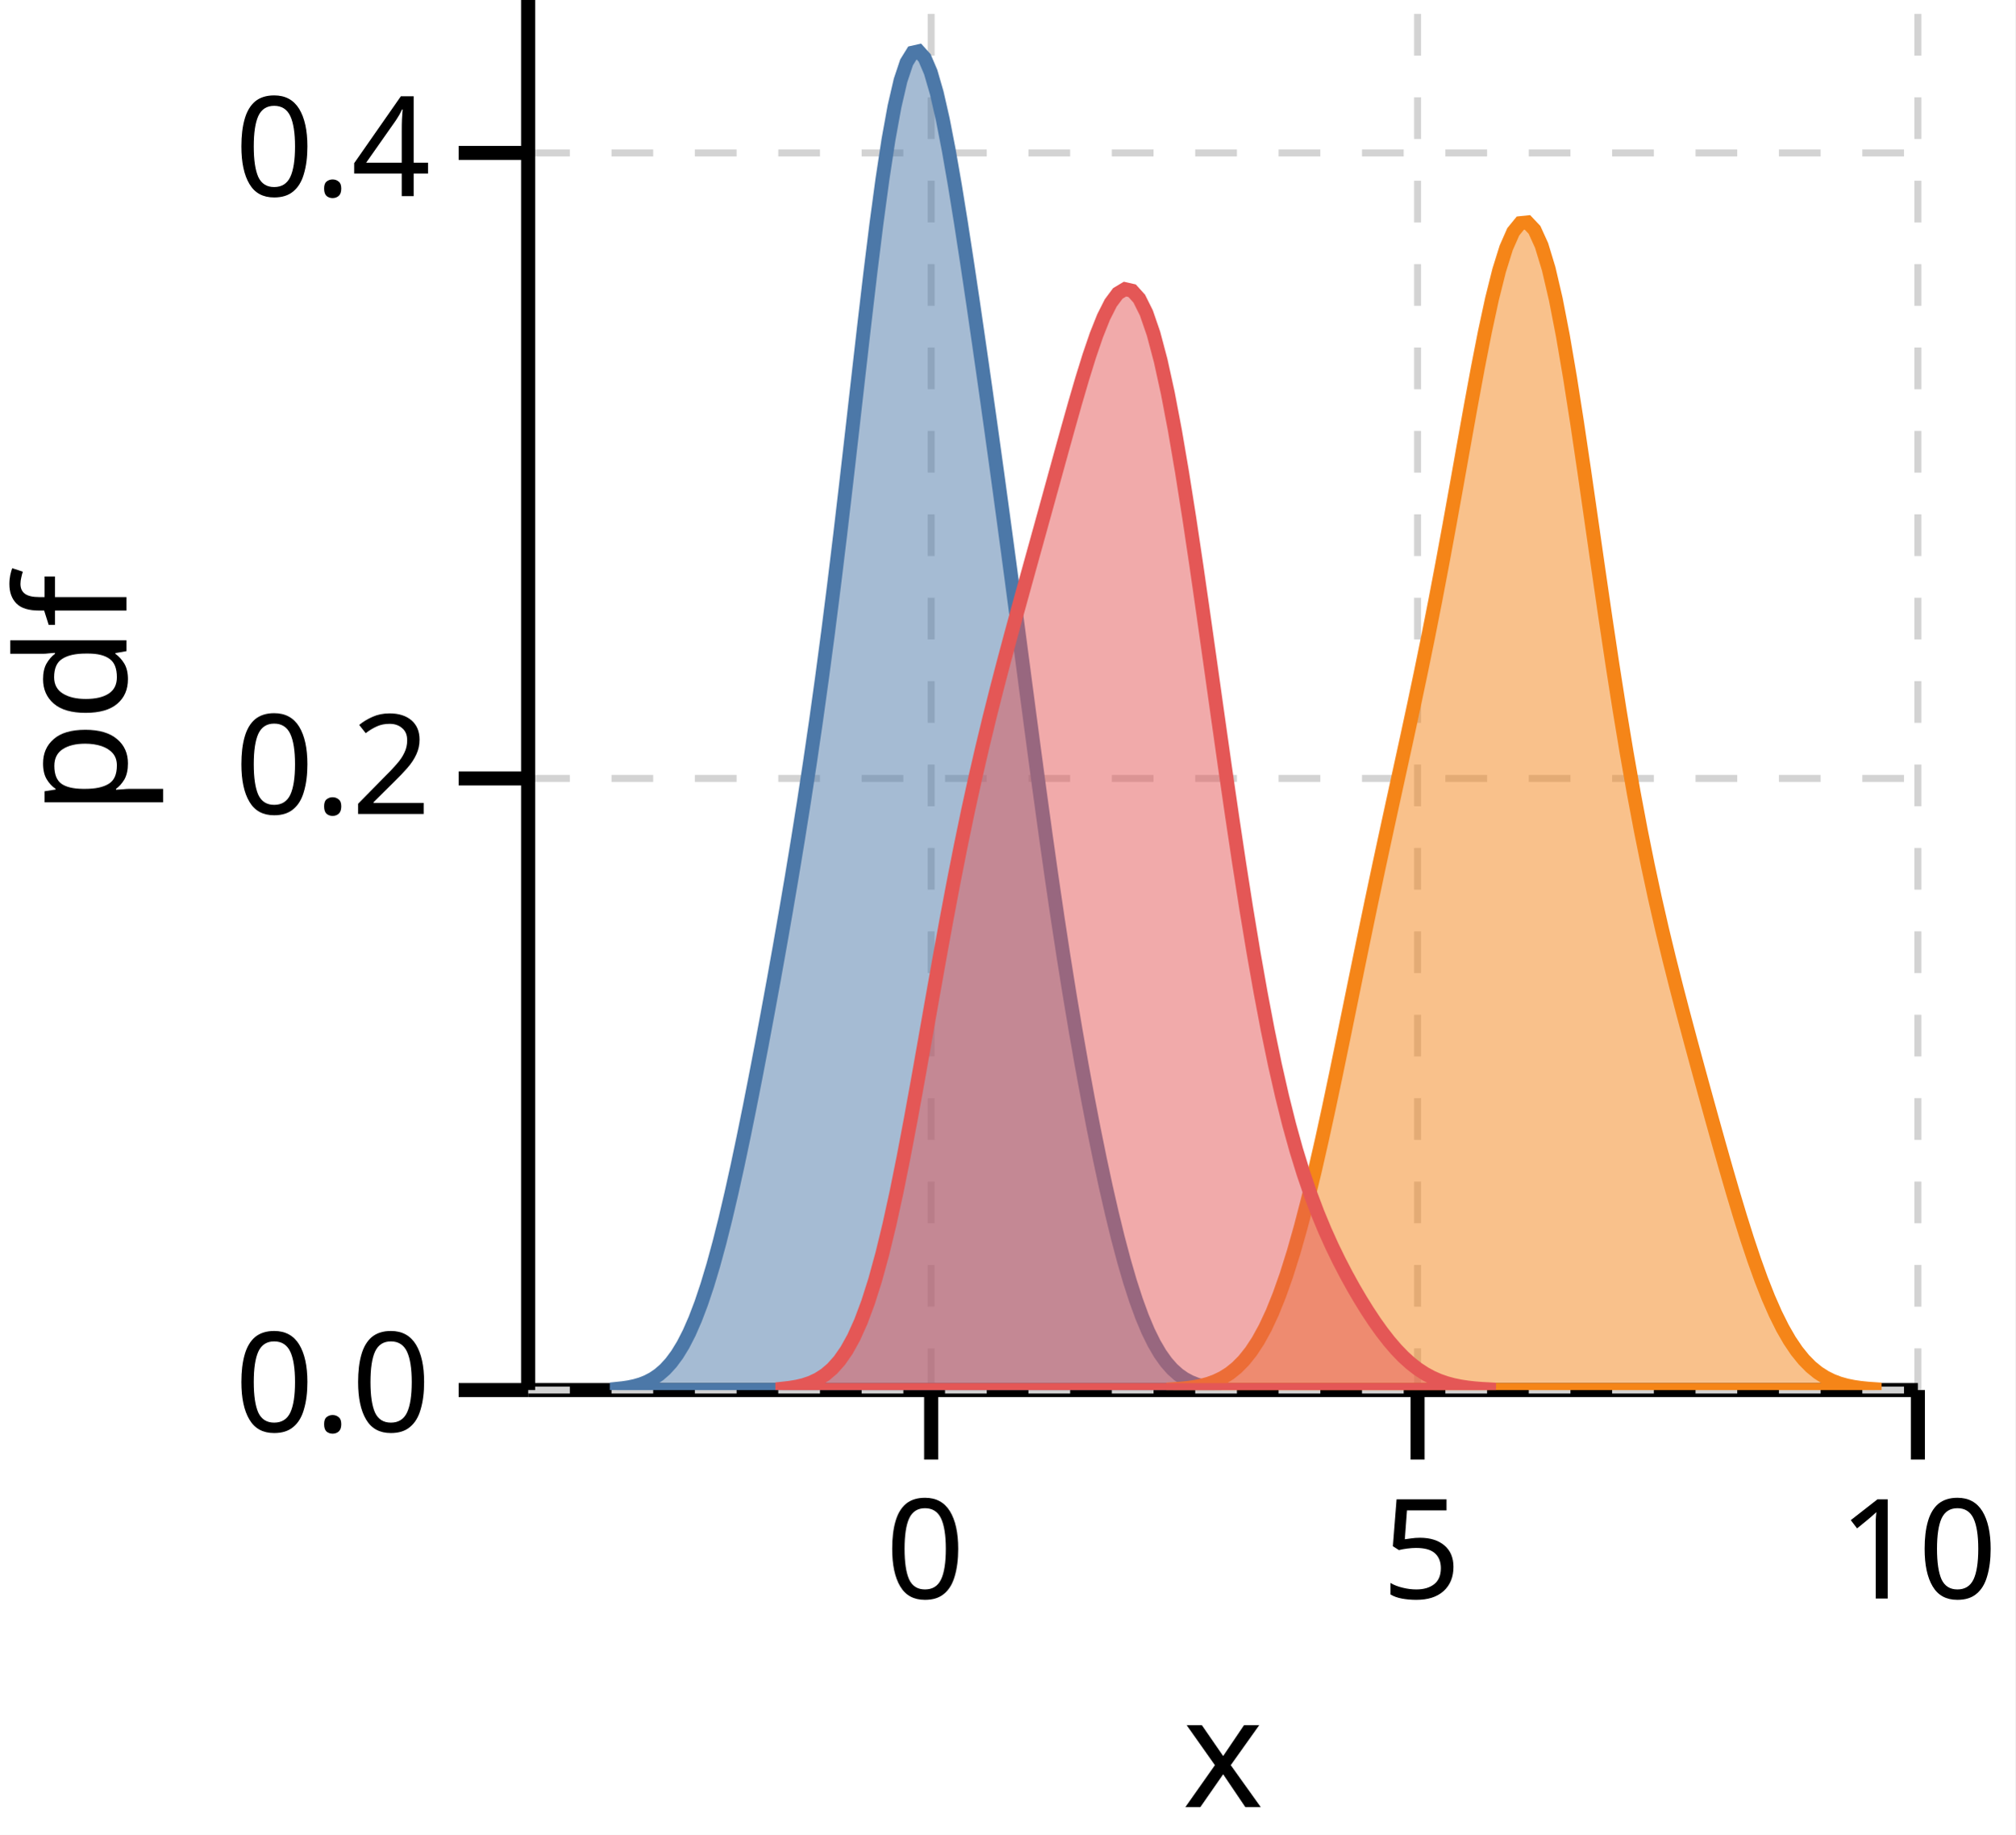
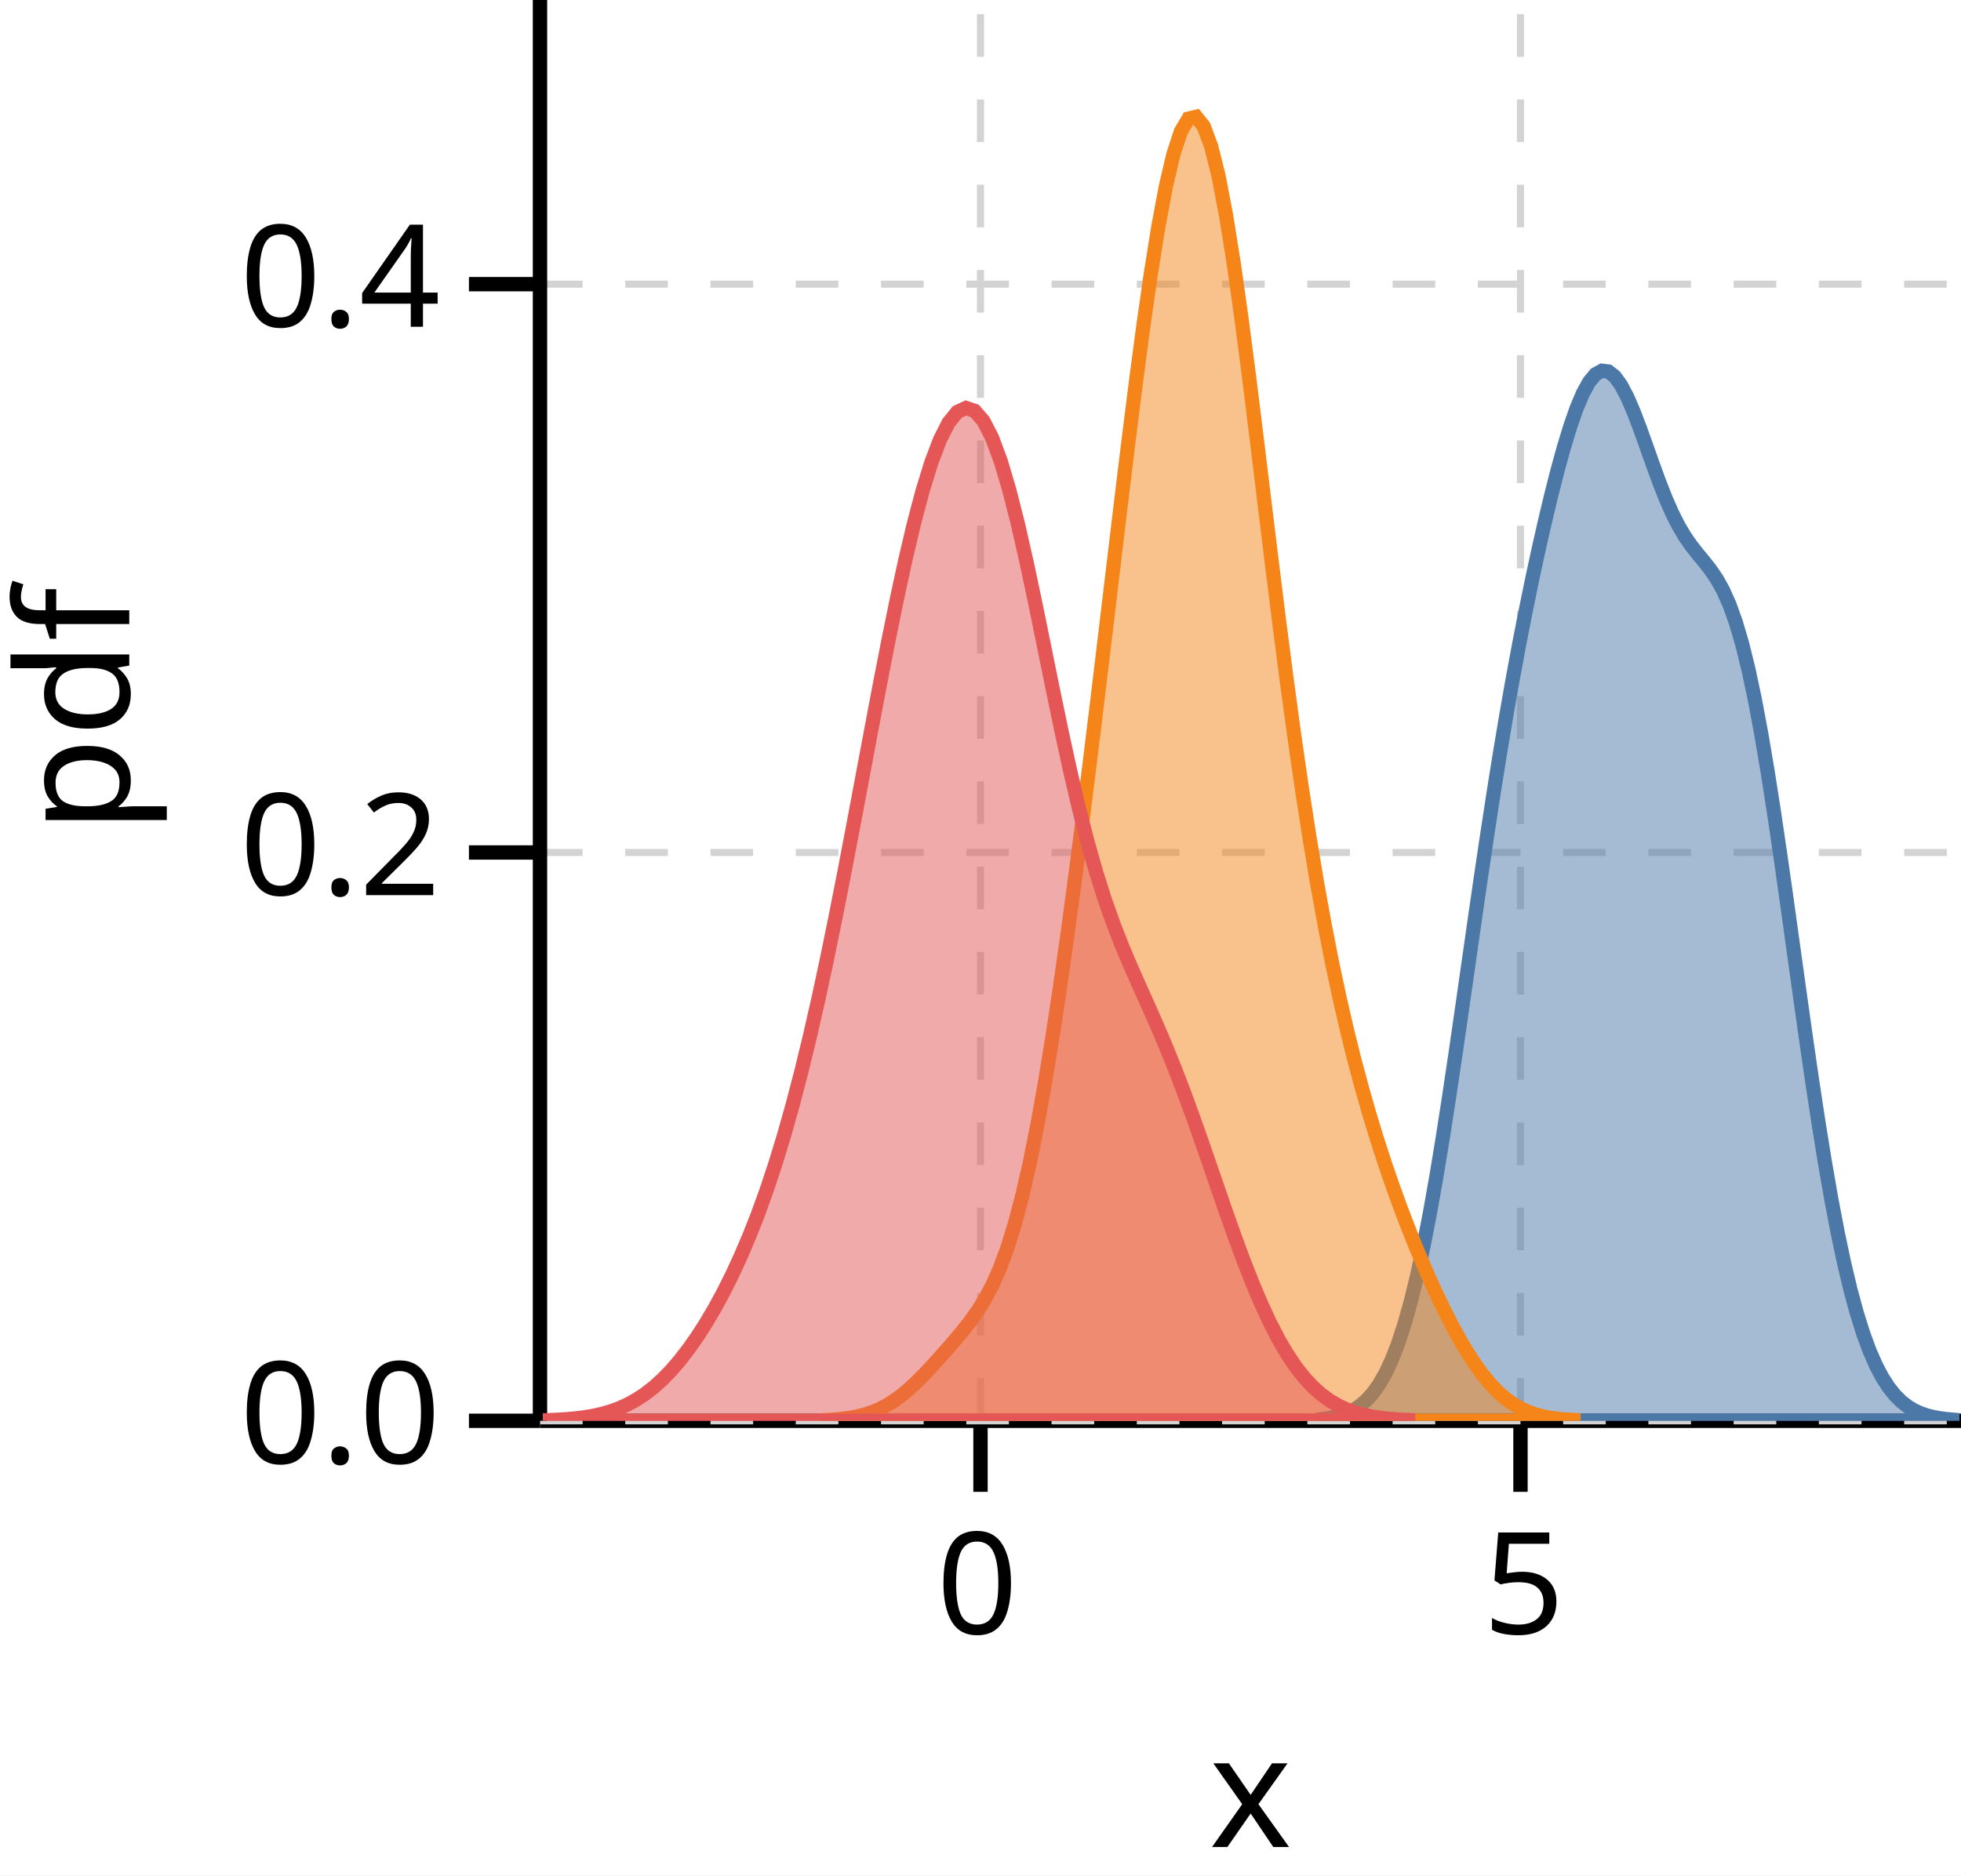
- <svg xmlns="http://www.w3.org/2000/svg" version="1.1" class="marks" width="145" height="132" viewBox="0 0 145 132">
-   <rect width="145" height="132" fill="white" />
+ <svg xmlns="http://www.w3.org/2000/svg" version="1.1" class="marks" width="138" height="132" viewBox="0 0 138 132">
+   <rect width="138" height="132" fill="white" />
  <g fill="none" stroke-miterlimit="10" transform="translate(38,0)">
    <g class="mark-group role-frame root" role="graphics-object" aria-roledescription="group mark container">
      <g transform="translate(0,0)">
        <path class="background" aria-hidden="true" d="M0,0h100v100h-100Z" />
        <g>
-           <g class="mark-group role-axis" role="graphics-symbol" aria-roledescription="axis" aria-label="X-axis titled 'x' for a linear scale with values from −4 to 10">
+           <g class="mark-group role-axis" role="graphics-symbol" aria-roledescription="axis" aria-label="X-axis titled 'x' for a linear scale with values from −4 to 9">
            <g transform="translate(0,100)">
              <path class="background" aria-hidden="true" d="M0,0h0v0h0Z" pointer-events="none" />
              <g>
                <g class="mark-rule role-axis-grid" pointer-events="none">
-                   <line transform="translate(29,0)" x2="0" y2="-100" stroke="lightgray" stroke-width="0.5" stroke-dasharray="3" opacity="1" />
-                   <line transform="translate(64,0)" x2="0" y2="-100" stroke="lightgray" stroke-width="0.5" stroke-dasharray="3" opacity="1" />
-                   <line transform="translate(100,0)" x2="0" y2="-100" stroke="lightgray" stroke-width="0.5" stroke-dasharray="3" opacity="1" />
+                   <line transform="translate(31,0)" x2="0" y2="-100" stroke="lightgray" stroke-width="0.5" stroke-dasharray="3" opacity="1" />
+                   <line transform="translate(69,0)" x2="0" y2="-100" stroke="lightgray" stroke-width="0.5" stroke-dasharray="3" opacity="1" />
                </g>
                <g class="mark-rule role-axis-tick" pointer-events="none">
-                   <line transform="translate(29,0)" x2="0" y2="5" stroke="black" stroke-width="1.01" opacity="1" />
-                   <line transform="translate(64,0)" x2="0" y2="5" stroke="black" stroke-width="1.01" opacity="1" />
-                   <line transform="translate(100,0)" x2="0" y2="5" stroke="black" stroke-width="1.01" opacity="1" />
+                   <line transform="translate(31,0)" x2="0" y2="5" stroke="black" stroke-width="1.01" opacity="1" />
+                   <line transform="translate(69,0)" x2="0" y2="5" stroke="black" stroke-width="1.01" opacity="1" />
                </g>
                <g class="mark-text role-axis-label" pointer-events="none">
-                   <text text-anchor="middle" transform="translate(28.57143,15)" font-family="sans-serif" font-size="10px" font-style="normal" font-weight="400" fill="black" opacity="1">0</text>
-                   <text text-anchor="middle" transform="translate(64.28571,15)" font-family="sans-serif" font-size="10px" font-style="normal" font-weight="400" fill="black" opacity="1">5</text>
-                   <text text-anchor="middle" transform="translate(100,15)" font-family="sans-serif" font-size="10px" font-style="normal" font-weight="400" fill="black" opacity="1">10</text>
+                   <text text-anchor="middle" transform="translate(30.76923,15)" font-family="sans-serif" font-size="10px" font-style="normal" font-weight="400" fill="black" opacity="1">0</text>
+                   <text text-anchor="middle" transform="translate(69.23077,15)" font-family="sans-serif" font-size="10px" font-style="normal" font-weight="400" fill="black" opacity="1">5</text>
                </g>
                <g class="mark-rule role-axis-domain" pointer-events="none">
                  <line transform="translate(0,0)" x2="100" y2="0" stroke="black" stroke-width="1.01" opacity="1" />
                </g>
                <g class="mark-text role-axis-title" pointer-events="none">
                  <text text-anchor="middle" transform="translate(50,30)" font-family="sans-serif" font-size="11px" font-style="normal" font-weight="400" fill="black" opacity="1">x</text>
                </g>
              </g>
              <path class="foreground" aria-hidden="true" d="" pointer-events="none" display="none" />
            </g>
          </g>
          <g class="mark-group role-axis" role="graphics-symbol" aria-roledescription="axis" aria-label="Y-axis titled 'pdf' for a linear scale with values from 0.0 to 0.5">
            <g transform="translate(0,0)">
              <path class="background" aria-hidden="true" d="M0,0h0v0h0Z" pointer-events="none" />
              <g>
                <g class="mark-rule role-axis-grid" pointer-events="none">
                  <line transform="translate(0,100)" x2="100" y2="0" stroke="lightgray" stroke-width="0.5" stroke-dasharray="3" opacity="1" />
-                   <line transform="translate(0,56)" x2="100" y2="0" stroke="lightgray" stroke-width="0.5" stroke-dasharray="3" opacity="1" />
-                   <line transform="translate(0,11)" x2="100" y2="0" stroke="lightgray" stroke-width="0.5" stroke-dasharray="3" opacity="1" />
+                   <line transform="translate(0,60)" x2="100" y2="0" stroke="lightgray" stroke-width="0.5" stroke-dasharray="3" opacity="1" />
+                   <line transform="translate(0,20)" x2="100" y2="0" stroke="lightgray" stroke-width="0.5" stroke-dasharray="3" opacity="1" />
                </g>
                <g class="mark-rule role-axis-tick" pointer-events="none">
                  <line transform="translate(0,100)" x2="-5" y2="0" stroke="black" stroke-width="1.01" opacity="1" />
-                   <line transform="translate(0,56)" x2="-5" y2="0" stroke="black" stroke-width="1.01" opacity="1" />
-                   <line transform="translate(0,11)" x2="-5" y2="0" stroke="black" stroke-width="1.01" opacity="1" />
+                   <line transform="translate(0,60)" x2="-5" y2="0" stroke="black" stroke-width="1.01" opacity="1" />
+                   <line transform="translate(0,20)" x2="-5" y2="0" stroke="black" stroke-width="1.01" opacity="1" />
                </g>
                <g class="mark-text role-axis-label" pointer-events="none">
                  <text text-anchor="end" transform="translate(-7,103)" font-family="sans-serif" font-size="10px" font-style="normal" font-weight="400" fill="black" opacity="1">0.0</text>
-                   <text text-anchor="end" transform="translate(-7,58.55556)" font-family="sans-serif" font-size="10px" font-style="normal" font-weight="400" fill="black" opacity="1">0.2</text>
-                   <text text-anchor="end" transform="translate(-7,14.11111)" font-family="sans-serif" font-size="10px" font-style="normal" font-weight="400" fill="black" opacity="1">0.4</text>
+                   <text text-anchor="end" transform="translate(-7,63)" font-family="sans-serif" font-size="10px" font-style="normal" font-weight="400" fill="black" opacity="1">0.2</text>
+                   <text text-anchor="end" transform="translate(-7,23)" font-family="sans-serif" font-size="10px" font-style="normal" font-weight="400" fill="black" opacity="1">0.4</text>
                </g>
                <g class="mark-rule role-axis-domain" pointer-events="none">
                  <line transform="translate(0,100)" x2="0" y2="-100" stroke="black" stroke-width="1.01" opacity="1" />
                </g>
                <g class="mark-text role-axis-title" pointer-events="none">
                  <text text-anchor="middle" transform="translate(-26.90332,50) rotate(-90) translate(0,-2)" font-family="sans-serif" font-size="11px" font-style="normal" font-weight="400" fill="black" opacity="1">pdf</text>
                </g>
              </g>
              <path class="foreground" aria-hidden="true" d="" pointer-events="none" display="none" />
            </g>
          </g>
          <g class="mark-group role-scope" clip-path="url(#clip1)" role="graphics-object" aria-roledescription="group mark container">
            <g transform="translate(0,0)">
              <path class="background" aria-hidden="true" d="M0,0h0v0h0Z" />
              <g>
                <g class="mark-area role-mark" role="graphics-symbol" aria-roledescription="area mark container">
-                   <path d="M6.376,99.91L6.811,99.864L7.245,99.799L7.68,99.707L8.114,99.581L8.549,99.41L8.983,99.184L9.418,98.888L9.852,98.51L10.287,98.034L10.721,97.448L11.156,96.736L11.59,95.888L12.024,94.894L12.459,93.75L12.893,92.452L13.328,91.004L13.762,89.41L14.197,87.681L14.631,85.829L15.066,83.867L15.5,81.81L15.935,79.671L16.369,77.464L16.804,75.197L17.238,72.877L17.673,70.507L18.107,68.083L18.541,65.602L18.976,63.052L19.41,60.421L19.845,57.693L20.279,54.851L20.714,51.877L21.148,48.758L21.583,45.484L22.017,42.053L22.452,38.475L22.886,34.77L23.321,30.976L23.755,27.144L24.19,23.338L24.624,19.638L25.058,16.131L25.493,12.907L25.927,10.057L26.362,7.661L26.796,5.789L27.231,4.488L27.665,3.787L28.1,3.688L28.534,4.17L28.969,5.19L29.403,6.688L29.838,8.594L30.272,10.832L30.707,13.326L31.141,16.012L31.575,18.833L32.01,21.749L32.444,24.732L32.879,27.769L33.313,30.854L33.748,33.988L34.182,37.171L34.617,40.402L35.051,43.673L35.486,46.969L35.92,50.271L36.355,53.554L36.789,56.79L37.224,59.954L37.658,63.025L38.092,65.986L38.527,68.826L38.961,71.543L39.396,74.137L39.83,76.611L40.265,78.971L40.699,81.219L41.134,83.356L41.568,85.379L42.003,87.283L42.437,89.06L42.872,90.7L43.306,92.196L43.741,93.539L44.175,94.728L44.609,95.762L45.044,96.646L45.478,97.387L45.913,97.998L46.347,98.491L46.782,98.882L47.216,99.186L47.651,99.417L48.085,99.59L48.52,99.717L48.954,99.808L49.389,99.872L49.389,100L48.954,100L48.52,100L48.085,100L47.651,100L47.216,100L46.782,100L46.347,100L45.913,100L45.478,100L45.044,100L44.609,100L44.175,100L43.741,100L43.306,100L42.872,100L42.437,100L42.003,100L41.568,100L41.134,100L40.699,100L40.265,100L39.83,100L39.396,100L38.961,100L38.527,100L38.092,100L37.658,100L37.224,100L36.789,100L36.355,100L35.92,100L35.486,100L35.051,100L34.617,100L34.182,100L33.748,100L33.313,100L32.879,100L32.444,100L32.01,100L31.575,100L31.141,100L30.707,100L30.272,100L29.838,100L29.403,100L28.969,100L28.534,100L28.1,100L27.665,100L27.231,100L26.796,100L26.362,100L25.927,100L25.493,100L25.058,100L24.624,100L24.19,100L23.755,100L23.321,100L22.886,100L22.452,100L22.017,100L21.583,100L21.148,100L20.714,100L20.279,100L19.845,100L19.41,100L18.976,100L18.541,100L18.107,100L17.673,100L17.238,100L16.804,100L16.369,100L15.935,100L15.5,100L15.066,100L14.631,100L14.197,100L13.762,100L13.328,100L12.893,100L12.459,100L12.024,100L11.59,100L11.156,100L10.721,100L10.287,100L9.852,100L9.418,100L8.983,100L8.549,100L8.114,100L7.68,100L7.245,100L6.811,100L6.376,100Z" fill="#4c78a8" fill-opacity="0.5" stroke="#4c78a8" stroke-width="1" opacity="1" />
+                   <path d="M55.005,99.88L55.454,99.821L55.902,99.737L56.351,99.62L56.799,99.458L57.247,99.24L57.696,98.948L58.144,98.567L58.592,98.075L59.041,97.451L59.489,96.673L59.937,95.718L60.386,94.566L60.834,93.197L61.282,91.598L61.731,89.76L62.179,87.683L62.627,85.372L63.076,82.844L63.524,80.121L63.972,77.235L64.421,74.222L64.869,71.125L65.317,67.986L65.766,64.848L66.214,61.75L66.663,58.727L67.111,55.804L67.559,53L68.008,50.325L68.456,47.78L68.904,45.362L69.353,43.063L69.801,40.875L70.249,38.79L70.698,36.806L71.146,34.925L71.594,33.158L72.043,31.525L72.491,30.049L72.939,28.762L73.388,27.694L73.836,26.878L74.284,26.338L74.733,26.092L75.181,26.147L75.629,26.495L76.078,27.114L76.526,27.97L76.975,29.015L77.423,30.194L77.871,31.446L78.32,32.713L78.768,33.939L79.216,35.079L79.665,36.101L80.113,36.991L80.561,37.75L81.01,38.397L81.458,38.968L81.906,39.51L82.355,40.078L82.803,40.734L83.251,41.535L83.7,42.537L84.148,43.784L84.596,45.307L85.045,47.124L85.493,49.237L85.941,51.633L86.39,54.287L86.838,57.159L87.287,60.202L87.735,63.365L88.183,66.59L88.632,69.821L89.08,73.006L89.528,76.095L89.977,79.046L90.425,81.822L90.873,84.397L91.322,86.752L91.77,88.875L92.218,90.762L92.667,92.417L93.115,93.848L93.563,95.068L94.012,96.095L94.46,96.946L94.908,97.641L95.357,98.202L95.805,98.647L96.253,98.995L96.702,99.264L97.15,99.468L97.599,99.621L98.047,99.734L98.495,99.815L98.944,99.874L99.392,99.915L99.392,100L98.944,100L98.495,100L98.047,100L97.599,100L97.15,100L96.702,100L96.253,100L95.805,100L95.357,100L94.908,100L94.46,100L94.012,100L93.563,100L93.115,100L92.667,100L92.218,100L91.77,100L91.322,100L90.873,100L90.425,100L89.977,100L89.528,100L89.08,100L88.632,100L88.183,100L87.735,100L87.287,100L86.838,100L86.39,100L85.941,100L85.493,100L85.045,100L84.596,100L84.148,100L83.7,100L83.251,100L82.803,100L82.355,100L81.906,100L81.458,100L81.01,100L80.561,100L80.113,100L79.665,100L79.216,100L78.768,100L78.32,100L77.871,100L77.423,100L76.975,100L76.526,100L76.078,100L75.629,100L75.181,100L74.733,100L74.284,100L73.836,100L73.388,100L72.939,100L72.491,100L72.043,100L71.594,100L71.146,100L70.698,100L70.249,100L69.801,100L69.353,100L68.904,100L68.456,100L68.008,100L67.559,100L67.111,100L66.663,100L66.214,100L65.766,100L65.317,100L64.869,100L64.421,100L63.972,100L63.524,100L63.076,100L62.627,100L62.179,100L61.731,100L61.282,100L60.834,100L60.386,100L59.937,100L59.489,100L59.041,100L58.592,100L58.144,100L57.696,100L57.247,100L56.799,100L56.351,100L55.902,100L55.454,100L55.005,100Z" fill="#4c78a8" fill-opacity="0.5" stroke="#4c78a8" stroke-width="1" opacity="1" />
                </g>
              </g>
              <path class="foreground" aria-hidden="true" d="" display="none" />
            </g>
            <g transform="translate(0,0)">
              <path class="background" aria-hidden="true" d="M0,0h0v0h0Z" />
              <g>
                <g class="mark-area role-mark" role="graphics-symbol" aria-roledescription="area mark container">
-                   <path d="M46.41,99.936L46.92,99.902L47.43,99.852L47.94,99.781L48.45,99.681L48.96,99.543L49.47,99.357L49.98,99.111L50.489,98.79L50.999,98.379L51.509,97.862L52.019,97.223L52.529,96.446L53.039,95.516L53.549,94.423L54.059,93.156L54.569,91.712L55.079,90.089L55.588,88.293L56.098,86.334L56.608,84.227L57.118,81.992L57.628,79.652L58.138,77.233L58.648,74.763L59.158,72.268L59.668,69.772L60.178,67.293L60.687,64.846L61.197,62.438L61.707,60.067L62.217,57.725L62.727,55.396L63.237,53.06L63.747,50.695L64.257,48.275L64.767,45.78L65.277,43.197L65.786,40.52L66.296,37.756L66.806,34.926L67.316,32.065L67.826,29.223L68.336,26.465L68.846,23.865L69.356,21.504L69.866,19.467L70.376,17.833L70.886,16.675L71.395,16.05L71.905,15.997L72.415,16.536L72.925,17.659L73.435,19.339L73.945,21.525L74.455,24.151L74.965,27.136L75.475,30.393L75.985,33.832L76.494,37.367L77.004,40.919L77.514,44.421L78.024,47.818L78.534,51.068L79.044,54.146L79.554,57.038L80.064,59.744L80.574,62.271L81.084,64.636L81.593,66.861L82.103,68.971L82.613,70.991L83.123,72.946L83.633,74.855L84.143,76.736L84.653,78.596L85.163,80.439L85.673,82.263L86.183,84.059L86.692,85.812L87.202,87.508L87.712,89.127L88.222,90.652L88.732,92.067L89.242,93.359L89.752,94.519L90.262,95.543L90.772,96.43L91.282,97.185L91.791,97.815L92.301,98.332L92.811,98.748L93.321,99.075L93.831,99.329L94.341,99.522L94.851,99.665L95.361,99.769L95.871,99.844L96.381,99.897L96.89,99.933L96.89,100L96.381,100L95.871,100L95.361,100L94.851,100L94.341,100L93.831,100L93.321,100L92.811,100L92.301,100L91.791,100L91.282,100L90.772,100L90.262,100L89.752,100L89.242,100L88.732,100L88.222,100L87.712,100L87.202,100L86.692,100L86.183,100L85.673,100L85.163,100L84.653,100L84.143,100L83.633,100L83.123,100L82.613,100L82.103,100L81.593,100L81.084,100L80.574,100L80.064,100L79.554,100L79.044,100L78.534,100L78.024,100L77.514,100L77.004,100L76.494,100L75.985,100L75.475,100L74.965,100L74.455,100L73.945,100L73.435,100L72.925,100L72.415,100L71.905,100L71.395,100L70.886,100L70.376,100L69.866,100L69.356,100L68.846,100L68.336,100L67.826,100L67.316,100L66.806,100L66.296,100L65.786,100L65.277,100L64.767,100L64.257,100L63.747,100L63.237,100L62.727,100L62.217,100L61.707,100L61.197,100L60.687,100L60.178,100L59.668,100L59.158,100L58.648,100L58.138,100L57.628,100L57.118,100L56.608,100L56.098,100L55.588,100L55.079,100L54.569,100L54.059,100L53.549,100L53.039,100L52.529,100L52.019,100L51.509,100L50.999,100L50.489,100L49.98,100L49.47,100L48.96,100L48.45,100L47.94,100L47.43,100L46.92,100L46.41,100Z" fill="#f58518" fill-opacity="0.5" stroke="#f58518" stroke-width="1" opacity="1" />
+                   <path d="M20.138,99.945L20.67,99.914L21.201,99.867L21.732,99.799L22.263,99.705L22.795,99.576L23.326,99.407L23.857,99.188L24.388,98.916L24.92,98.586L25.451,98.197L25.982,97.753L26.514,97.258L27.045,96.723L27.576,96.158L28.107,95.573L28.639,94.974L29.17,94.362L29.701,93.728L30.233,93.055L30.764,92.314L31.295,91.467L31.826,90.47L32.358,89.276L32.889,87.841L33.42,86.128L33.951,84.109L34.483,81.771L35.014,79.113L35.545,76.147L36.077,72.892L36.608,69.377L37.139,65.632L37.67,61.687L38.202,57.575L38.733,53.324L39.264,48.967L39.795,44.537L40.327,40.076L40.858,35.63L41.389,31.256L41.921,27.022L42.452,23.003L42.983,19.285L43.514,15.958L44.046,13.115L44.577,10.848L45.108,9.236L45.64,8.345L46.171,8.22L46.702,8.876L47.233,10.299L47.765,12.443L48.296,15.234L48.827,18.575L49.358,22.351L49.89,26.442L50.421,30.729L50.952,35.101L51.484,39.46L52.015,43.726L52.546,47.837L53.077,51.748L53.609,55.43L54.14,58.868L54.671,62.057L55.203,65.003L55.734,67.718L56.265,70.218L56.796,72.525L57.328,74.66L57.859,76.643L58.39,78.495L58.921,80.233L59.453,81.87L59.984,83.419L60.515,84.888L61.047,86.286L61.578,87.618L62.109,88.889L62.64,90.101L63.172,91.255L63.703,92.35L64.234,93.383L64.765,94.349L65.297,95.241L65.828,96.054L66.359,96.783L66.891,97.423L67.422,97.975L67.953,98.44L68.484,98.822L69.016,99.13L69.547,99.371L70.078,99.555L70.61,99.692L71.141,99.792L71.672,99.863L72.203,99.912L72.735,99.944L72.735,100L72.203,100L71.672,100L71.141,100L70.61,100L70.078,100L69.547,100L69.016,100L68.484,100L67.953,100L67.422,100L66.891,100L66.359,100L65.828,100L65.297,100L64.765,100L64.234,100L63.703,100L63.172,100L62.64,100L62.109,100L61.578,100L61.047,100L60.515,100L59.984,100L59.453,100L58.921,100L58.39,100L57.859,100L57.328,100L56.796,100L56.265,100L55.734,100L55.203,100L54.671,100L54.14,100L53.609,100L53.077,100L52.546,100L52.015,100L51.484,100L50.952,100L50.421,100L49.89,100L49.358,100L48.827,100L48.296,100L47.765,100L47.233,100L46.702,100L46.171,100L45.64,100L45.108,100L44.577,100L44.046,100L43.514,100L42.983,100L42.452,100L41.921,100L41.389,100L40.858,100L40.327,100L39.795,100L39.264,100L38.733,100L38.202,100L37.67,100L37.139,100L36.608,100L36.077,100L35.545,100L35.014,100L34.483,100L33.951,100L33.42,100L32.889,100L32.358,100L31.826,100L31.295,100L30.764,100L30.233,100L29.701,100L29.17,100L28.639,100L28.107,100L27.576,100L27.045,100L26.514,100L25.982,100L25.451,100L24.92,100L24.388,100L23.857,100L23.326,100L22.795,100L22.263,100L21.732,100L21.201,100L20.67,100L20.138,100Z" fill="#f58518" fill-opacity="0.5" stroke="#f58518" stroke-width="1" opacity="1" />
                </g>
              </g>
              <path class="foreground" aria-hidden="true" d="" display="none" />
            </g>
            <g transform="translate(0,0)">
              <path class="background" aria-hidden="true" d="M0,0h0v0h0Z" />
              <g>
                <g class="mark-area role-mark" role="graphics-symbol" aria-roledescription="area mark container">
-                   <path d="M18.291,99.899L18.805,99.842L19.318,99.758L19.832,99.637L20.346,99.464L20.859,99.223L21.373,98.895L21.887,98.456L22.4,97.881L22.914,97.144L23.428,96.218L23.941,95.079L24.455,93.706L24.969,92.087L25.482,90.216L25.996,88.099L26.51,85.752L27.023,83.205L27.537,80.494L28.051,77.666L28.564,74.769L29.078,71.855L29.592,68.969L30.105,66.152L30.619,63.433L31.133,60.834L31.646,58.362L32.16,56.017L32.674,53.789L33.187,51.664L33.701,49.625L34.215,47.654L34.728,45.733L35.242,43.848L35.756,41.983L36.269,40.129L36.783,38.276L37.297,36.419L37.81,34.556L38.324,32.692L38.838,30.838L39.351,29.017L39.865,27.258L40.379,25.603L40.892,24.103L41.406,22.813L41.92,21.795L42.433,21.106L42.947,20.798L43.461,20.915L43.974,21.483L44.488,22.516L45.002,24.01L45.515,25.944L46.029,28.284L46.543,30.985L47.056,33.992L47.57,37.247L48.084,40.688L48.597,44.255L49.111,47.891L49.625,51.543L50.138,55.161L50.652,58.702L51.166,62.127L51.679,65.404L52.193,68.507L52.707,71.414L53.22,74.111L53.734,76.591L54.248,78.853L54.761,80.904L55.275,82.754L55.789,84.419L56.302,85.921L56.816,87.28L57.33,88.518L57.843,89.657L58.357,90.713L58.871,91.701L59.384,92.631L59.898,93.507L60.412,94.333L60.925,95.107L61.439,95.826L61.953,96.486L62.466,97.083L62.98,97.615L63.494,98.08L64.007,98.48L64.521,98.817L65.035,99.095L65.548,99.32L66.062,99.498L66.576,99.636L67.089,99.741L67.603,99.819L68.116,99.876L68.63,99.917L69.144,99.945L69.144,100L68.63,100L68.116,100L67.603,100L67.089,100L66.576,100L66.062,100L65.548,100L65.035,100L64.521,100L64.007,100L63.494,100L62.98,100L62.466,100L61.953,100L61.439,100L60.925,100L60.412,100L59.898,100L59.384,100L58.871,100L58.357,100L57.843,100L57.33,100L56.816,100L56.302,100L55.789,100L55.275,100L54.761,100L54.248,100L53.734,100L53.22,100L52.707,100L52.193,100L51.679,100L51.166,100L50.652,100L50.138,100L49.625,100L49.111,100L48.597,100L48.084,100L47.57,100L47.056,100L46.543,100L46.029,100L45.515,100L45.002,100L44.488,100L43.974,100L43.461,100L42.947,100L42.433,100L41.92,100L41.406,100L40.892,100L40.379,100L39.865,100L39.351,100L38.838,100L38.324,100L37.81,100L37.297,100L36.783,100L36.269,100L35.756,100L35.242,100L34.728,100L34.215,100L33.701,100L33.187,100L32.674,100L32.16,100L31.646,100L31.133,100L30.619,100L30.105,100L29.592,100L29.078,100L28.564,100L28.051,100L27.537,100L27.023,100L26.51,100L25.996,100L25.482,100L24.969,100L24.455,100L23.941,100L23.428,100L22.914,100L22.4,100L21.887,100L21.373,100L20.859,100L20.346,100L19.832,100L19.318,100L18.805,100L18.291,100Z" fill="#e45756" fill-opacity="0.5" stroke="#e45756" stroke-width="1" opacity="1" />
+                   <path d="M0.692,99.948L1.302,99.921L1.912,99.882L2.522,99.827L3.132,99.751L3.742,99.649L4.353,99.515L4.963,99.34L5.573,99.119L6.183,98.843L6.793,98.507L7.403,98.104L8.014,97.628L8.624,97.078L9.234,96.449L9.844,95.741L10.454,94.952L11.064,94.083L11.675,93.132L12.285,92.098L12.895,90.976L13.505,89.76L14.115,88.442L14.725,87.013L15.336,85.461L15.946,83.774L16.556,81.938L17.166,79.944L17.776,77.782L18.386,75.445L18.996,72.934L19.607,70.252L20.217,67.409L20.827,64.422L21.437,61.316L22.047,58.121L22.657,54.874L23.268,51.616L23.878,48.393L24.488,45.254L25.098,42.249L25.708,39.427L26.318,36.839L26.929,34.532L27.539,32.553L28.149,30.945L28.759,29.747L29.369,28.994L29.979,28.713L30.59,28.919L31.2,29.62L31.81,30.804L32.42,32.445L33.03,34.5L33.64,36.91L34.25,39.599L34.861,42.483L35.471,45.472L36.081,48.476L36.691,51.415L37.301,54.216L37.911,56.828L38.522,59.216L39.132,61.37L39.742,63.298L40.352,65.023L40.962,66.586L41.572,68.031L42.183,69.41L42.793,70.768L43.403,72.148L44.013,73.578L44.623,75.08L45.233,76.661L45.844,78.318L46.454,80.036L47.064,81.795L47.674,83.57L48.284,85.33L48.894,87.049L49.504,88.699L50.115,90.257L50.725,91.704L51.335,93.025L51.945,94.212L52.555,95.262L53.165,96.175L53.776,96.956L54.386,97.613L54.996,98.156L55.606,98.597L56.216,98.95L56.826,99.226L57.437,99.439L58.047,99.601L58.657,99.72L59.267,99.808L59.877,99.87L60.487,99.914L61.098,99.944L61.098,100L60.487,100L59.877,100L59.267,100L58.657,100L58.047,100L57.437,100L56.826,100L56.216,100L55.606,100L54.996,100L54.386,100L53.776,100L53.165,100L52.555,100L51.945,100L51.335,100L50.725,100L50.115,100L49.504,100L48.894,100L48.284,100L47.674,100L47.064,100L46.454,100L45.844,100L45.233,100L44.623,100L44.013,100L43.403,100L42.793,100L42.183,100L41.572,100L40.962,100L40.352,100L39.742,100L39.132,100L38.522,100L37.911,100L37.301,100L36.691,100L36.081,100L35.471,100L34.861,100L34.25,100L33.64,100L33.03,100L32.42,100L31.81,100L31.2,100L30.59,100L29.979,100L29.369,100L28.759,100L28.149,100L27.539,100L26.929,100L26.318,100L25.708,100L25.098,100L24.488,100L23.878,100L23.268,100L22.657,100L22.047,100L21.437,100L20.827,100L20.217,100L19.607,100L18.996,100L18.386,100L17.776,100L17.166,100L16.556,100L15.946,100L15.336,100L14.725,100L14.115,100L13.505,100L12.895,100L12.285,100L11.675,100L11.064,100L10.454,100L9.844,100L9.234,100L8.624,100L8.014,100L7.403,100L6.793,100L6.183,100L5.573,100L4.963,100L4.353,100L3.742,100L3.132,100L2.522,100L1.912,100L1.302,100L0.692,100Z" fill="#e45756" fill-opacity="0.5" stroke="#e45756" stroke-width="1" opacity="1" />
                </g>
              </g>
              <path class="foreground" aria-hidden="true" d="" display="none" />
            </g>
          </g>
        </g>
        <path class="foreground" aria-hidden="true" d="" display="none" />
      </g>
    </g>
  </g>
  <defs>
    <clipPath id="clip1">
      <rect x="0" y="0" width="100" height="100" />
    </clipPath>
  </defs>
</svg>
